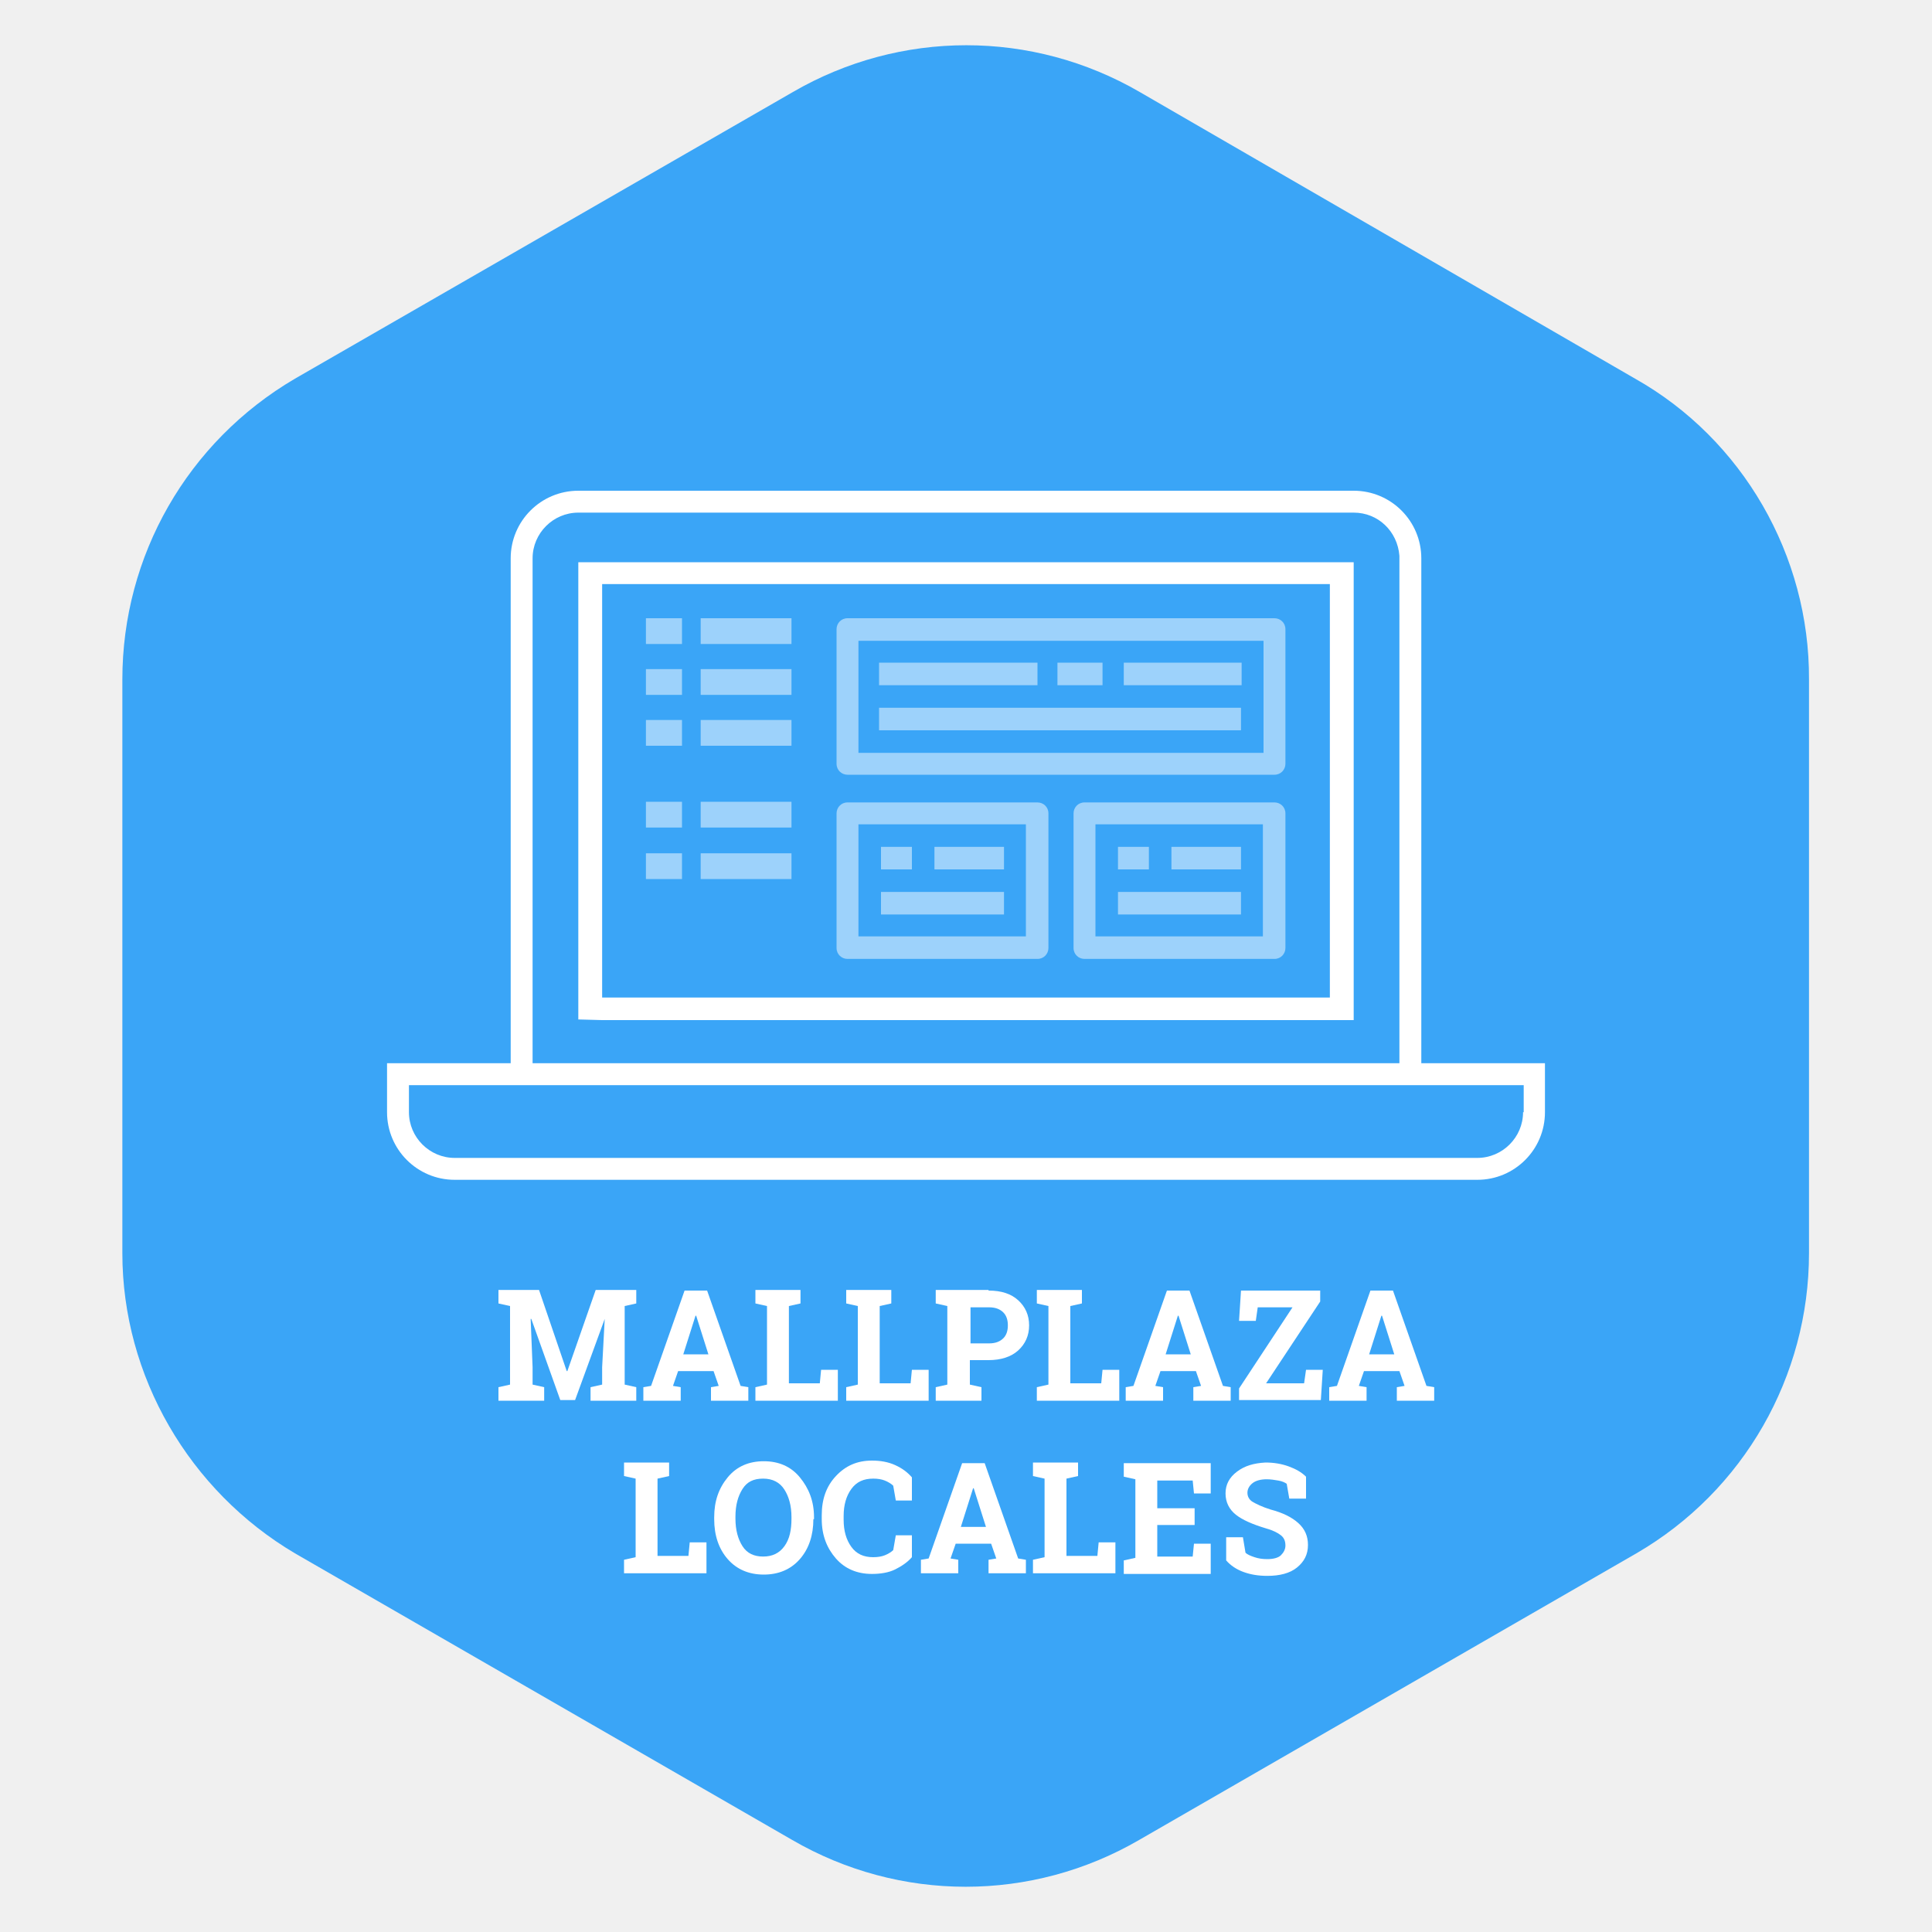
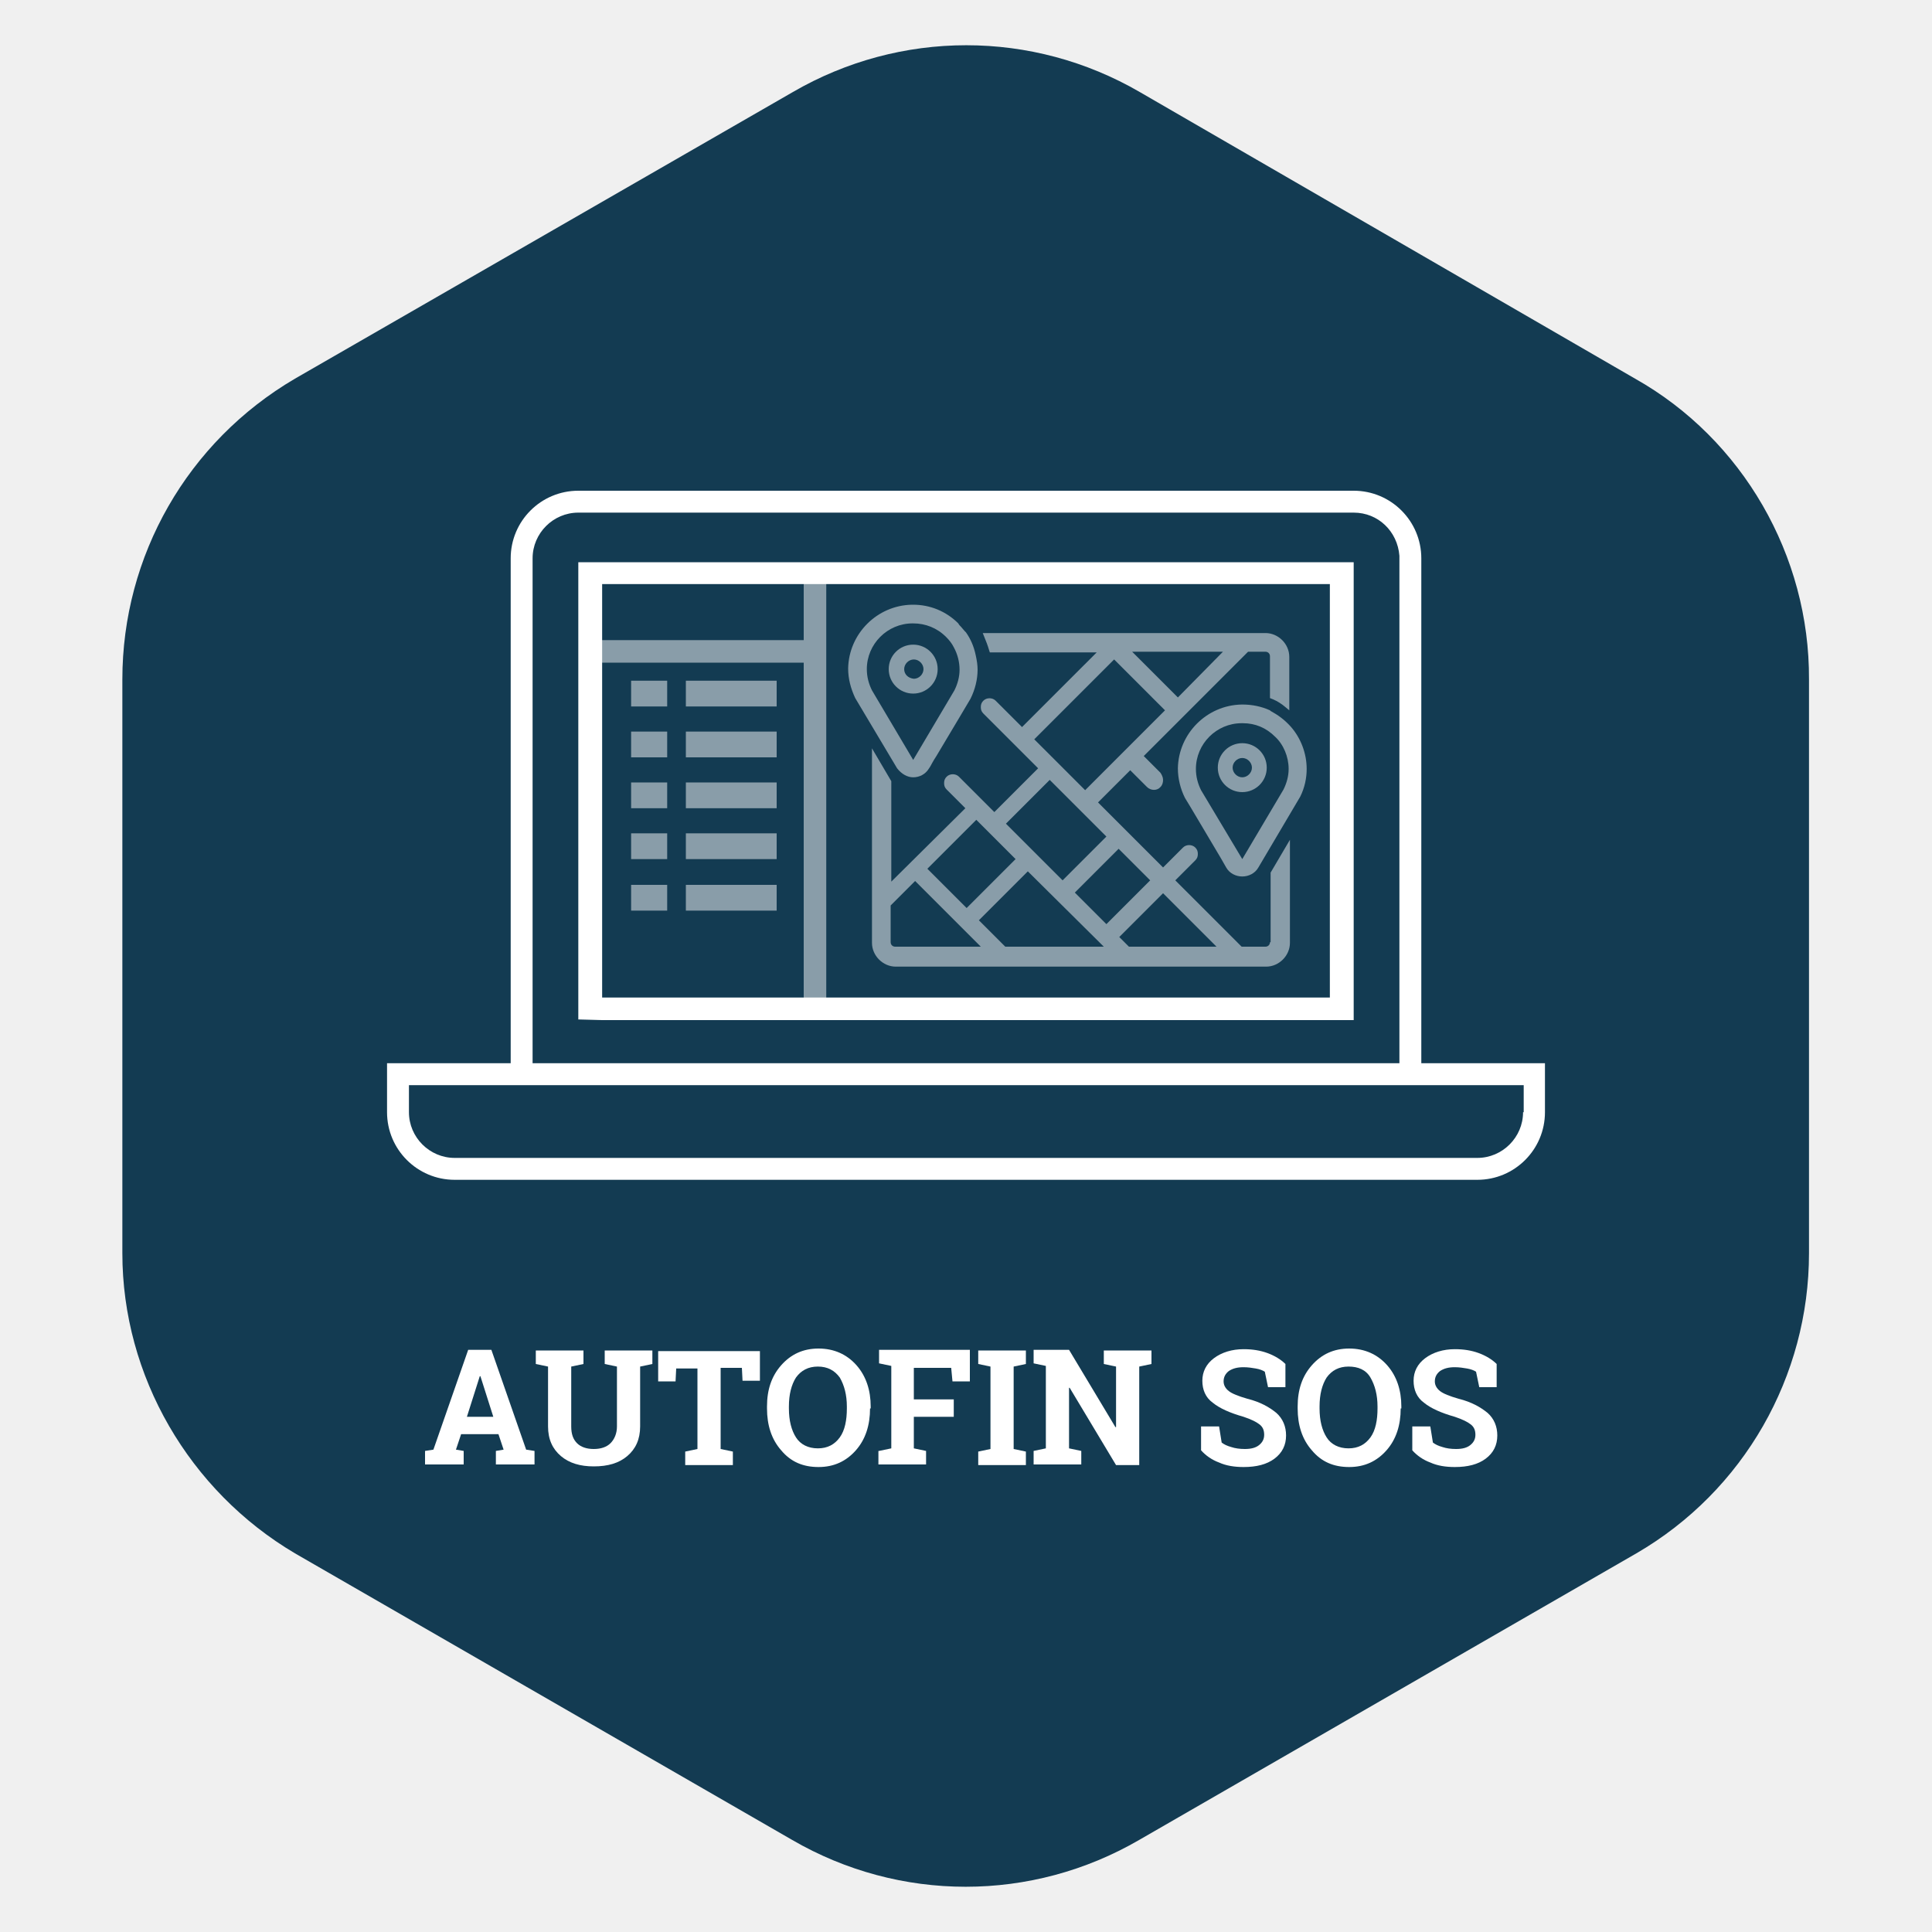
<svg xmlns="http://www.w3.org/2000/svg" version="1.1" id="Capa_1" x="0px" y="0px" viewBox="0 0 300 300" style="enable-background:new 0 0 300 300;" xml:space="preserve">
  <style type="text/css">
	.st0{display:none;}
	.st1{display:inline;fill:#51C2D1;}
- 	.st2{display:inline;fill:#133B52;}
+ 	.st2{fill:#133B52;}
	.st3{display:inline;fill:#EE5455;}
	.st4{display:inline;fill:#FACF48;}
	.st5{display:inline;fill:#6AEAB8;}
- 	.st6{fill:#3AA5F7;}
+ 	.st6{display:inline;fill:#3AA5F7;}
	.st7{display:inline;fill:#F39843;}
	.st8{display:inline;fill:#EF6769;}
	.st9{display:inline;fill:#8D49DD;}
	.st10{display:inline;fill:#0D427A;}
- 	.st11{fill:#FFFFFF;}
- 	.st12{opacity:0.5;}
+ 	.st11{enable-background:new    ;}
+ 	.st12{fill:#FFFFFF;}
+ 	.st13{opacity:0.5;}
</style>
  <g class="st0">
    <path class="st1" d="M253.9,56.8L177,12.3c-16.7-9.7-37.2-9.7-53.9,0L45.8,56.8C29.1,66.6,19,84.3,19,103.5v89.1   c0,19.1,10.4,36.9,26.8,46.6l77.2,44.5c16.7,9.7,37.2,9.7,53.9,0l77.2-44.5c16.7-9.7,26.8-27.5,26.8-46.6v-89.1   C281,84.3,270.6,66.2,253.9,56.8z" />
  </g>
-   <g class="st0">
-     <path class="st2" d="M253.9,56.8L177,12.3c-16.7-9.7-37.2-9.7-53.9,0L45.8,56.8C29.1,66.6,19,84.3,19,103.5v89.1   c0,19.1,10.4,36.9,26.8,46.6l77.2,44.5c16.7,9.7,37.2,9.7,53.9,0l77.2-44.5c16.7-9.7,26.8-27.5,26.8-46.6v-89.1   C281,84.3,270.6,66.2,253.9,56.8z" />
+   <g>
+     <g>
+       <path class="st2" d="M253.9,58.8L177,14.3c-16.7-9.7-37.2-9.7-53.9,0L45.8,58.8C29.1,68.6,19,86.3,19,105.5v89.1    c0,19.1,10.4,36.9,26.8,46.6l77.2,44.5c16.7,9.7,37.2,9.7,53.9,0l77.2-44.5c16.7-9.7,26.8-27.5,26.8-46.6v-89.1    C281,86.3,270.6,68.2,253.9,58.8z" />
+     </g>
  </g>
  <g id="Capa_3" class="st0">
    <path class="st3" d="M253.9,56.8L177,12.3c-16.7-9.7-37.2-9.7-53.9,0L45.8,56.8C29.1,66.6,19,84.3,19,103.5v89.1   c0,19.1,10.4,36.9,26.8,46.6l77.2,44.5c16.7,9.7,37.2,9.7,53.9,0l77.2-44.5c16.7-9.7,26.8-27.5,26.8-46.6v-89.1   C281,84.3,270.6,66.2,253.9,56.8z" />
  </g>
  <g id="Capa_4" class="st0">
    <path class="st4" d="M253.9,56.8L177,12.3c-16.7-9.7-37.2-9.7-53.9,0L45.8,56.8C29.1,66.6,19,84.3,19,103.5v89.1   c0,19.1,10.4,36.9,26.8,46.6l77.2,44.5c16.7,9.7,37.2,9.7,53.9,0l77.2-44.5c16.7-9.7,26.8-27.5,26.8-46.6v-89.1   C281,84.3,270.6,66.2,253.9,56.8z" />
  </g>
  <g id="Capa_5" class="st0">
    <path class="st5" d="M253.9,56.8L177,12.3c-16.7-9.7-37.2-9.7-53.9,0L45.8,56.8C29.1,66.6,19,84.3,19,103.5v89.1   c0,19.1,10.4,36.9,26.8,46.6l77.2,44.5c16.7,9.7,37.2,9.7,53.9,0l77.2-44.5c16.7-9.7,26.8-27.5,26.8-46.6v-89.1   C281,84.3,270.6,66.2,253.9,56.8z" />
  </g>
-   <g id="Capa_6">
-     <path class="st6" d="M253.9,58.8L177,14.3c-16.7-9.7-37.2-9.7-53.9,0L45.8,58.8C29.1,68.6,19,86.3,19,105.5v89.1   c0,19.1,10.4,36.9,26.8,46.6l77.2,44.5c16.7,9.7,37.2,9.7,53.9,0l77.2-44.5c16.7-9.7,26.8-27.5,26.8-46.6v-89.1   C281,86.3,270.6,68.2,253.9,58.8z" />
+   <g id="Capa_6" class="st0">
+     <path class="st6" d="M253.9,56.8L177,12.3c-16.7-9.7-37.2-9.7-53.9,0L45.8,56.8C29.1,66.6,19,84.3,19,103.5v89.1   c0,19.1,10.4,36.9,26.8,46.6l77.2,44.5c16.7,9.7,37.2,9.7,53.9,0l77.2-44.5c16.7-9.7,26.8-27.5,26.8-46.6v-89.1   C281,84.3,270.6,66.2,253.9,56.8z" />
  </g>
  <g id="Capa_7" class="st0">
    <path class="st7" d="M253.9,56.8L177,12.3c-16.7-9.7-37.2-9.7-53.9,0L45.8,56.8C29.1,66.6,19,84.3,19,103.5v89.1   c0,19.1,10.4,36.9,26.8,46.6l77.2,44.5c16.7,9.7,37.2,9.7,53.9,0l77.2-44.5c16.7-9.7,26.8-27.5,26.8-46.6v-89.1   C281,84.3,270.6,66.2,253.9,56.8z" />
  </g>
  <g id="Capa_8" class="st0">
    <path class="st8" d="M253.9,56.8L177,12.3c-16.7-9.7-37.2-9.7-53.9,0L45.8,56.8C29.1,66.6,19,84.3,19,103.5v89.1   c0,19.1,10.4,36.9,26.8,46.6l77.2,44.5c16.7,9.7,37.2,9.7,53.9,0l77.2-44.5c16.7-9.7,26.8-27.5,26.8-46.6v-89.1   C281,84.3,270.6,66.2,253.9,56.8z" />
  </g>
  <g id="Capa_9" class="st0">
    <path class="st9" d="M253.9,56.8L177,12.3c-16.7-9.7-37.2-9.7-53.9,0L45.8,56.8C29.1,66.6,19,84.3,19,103.5v89.1   c0,19.1,10.4,36.9,26.8,46.6l77.2,44.5c16.7,9.7,37.2,9.7,53.9,0l77.2-44.5c16.7-9.7,26.8-27.5,26.8-46.6v-89.1   C281,84.3,270.6,66.2,253.9,56.8z" />
  </g>
  <g id="Capa_10" class="st0">
    <path class="st10" d="M253.9,56.8L177,12.3c-16.7-9.7-37.2-9.7-53.9,0L45.8,56.8C29.1,66.6,19,84.3,19,103.5v89.1   c0,19.1,10.4,36.9,26.8,46.6l77.2,44.5c16.7,9.7,37.2,9.7,53.9,0l77.2-44.5c16.7-9.7,26.8-27.5,26.8-46.6v-89.1   C281,84.3,270.6,66.2,253.9,56.8z" />
  </g>
  <g>
-     <g>
-       <path class="st11" d="M93.9,204.8L93.9,204.8l-4.6,12.6H87l-4.5-12.6l-0.1,0l0.3,7.5v2.7l1.8,0.4v2.1h-7.1v-2.1l1.8-0.4v-12.2    l-1.8-0.4v-2.1h1.8h4.5l4.3,12.6h0.1l4.4-12.6h6.3v2.1l-1.8,0.4v12.2l1.8,0.4v2.1h-7.1v-2.1l1.8-0.4v-2.7L93.9,204.8z" />
-       <path class="st11" d="M99.9,215.4l1.2-0.2l5.2-14.8h3.5l5.2,14.8l1.2,0.2v2.1h-5.8v-2.1l1.2-0.2l-0.8-2.3h-5.5l-0.8,2.3l1.2,0.2    v2.1h-5.8V215.4z M106.1,210.3h3.9l-1.9-6H108L106.1,210.3z" />
-       <path class="st11" d="M117.3,217.5v-2.1l1.8-0.4v-12.2l-1.8-0.4v-2.1h1.8h3.4h1.8v2.1l-1.8,0.4v12h4.8l0.2-2.1h2.6v4.8H117.3z" />
-       <path class="st11" d="M131.4,217.5v-2.1l1.8-0.4v-12.2l-1.8-0.4v-2.1h1.8h3.4h1.8v2.1l-1.8,0.4v12h4.8l0.2-2.1h2.6v4.8H131.4z" />
-       <path class="st11" d="M153.5,200.4c2,0,3.5,0.5,4.6,1.5s1.7,2.3,1.7,3.9c0,1.6-0.6,2.9-1.7,3.9s-2.7,1.5-4.6,1.5h-2.9v3.8l1.8,0.4    v2.1h-7.1v-2.1l1.8-0.4v-12.2l-1.8-0.4v-2.1h1.8H153.5z M150.7,208.6h2.9c1,0,1.7-0.3,2.2-0.8s0.7-1.2,0.7-2c0-0.8-0.2-1.5-0.7-2    s-1.2-0.8-2.2-0.8h-2.9V208.6z" />
-       <path class="st11" d="M161,217.5v-2.1l1.8-0.4v-12.2l-1.8-0.4v-2.1h1.8h3.4h1.8v2.1l-1.8,0.4v12h4.8l0.2-2.1h2.6v4.8H161z" />
-       <path class="st11" d="M174.8,215.4l1.2-0.2l5.2-14.8h3.5l5.2,14.8l1.2,0.2v2.1h-5.8v-2.1l1.2-0.2l-0.8-2.3h-5.5l-0.8,2.3l1.2,0.2    v2.1h-5.8V215.4z M181,210.3h3.9l-1.9-6h-0.1L181,210.3z" />
-       <path class="st11" d="M205,200.4v1.7l-8.4,12.7h5.9l0.3-2.1h2.6l-0.3,4.7h-12.7v-1.8l8.3-12.6h-5.4l-0.3,2.1h-2.6l0.3-4.7H205z" />
-       <path class="st11" d="M206.4,215.4l1.2-0.2l5.2-14.8h3.5l5.2,14.8l1.2,0.2v2.1h-5.8v-2.1l1.2-0.2l-0.8-2.3h-5.5l-0.8,2.3l1.2,0.2    v2.1h-5.8V215.4z M212.6,210.3h3.9l-1.9-6h-0.1L212.6,210.3z" />
-       <path class="st11" d="M96.9,244.3v-2.1l1.8-0.4v-12.2l-1.8-0.4v-2.1h1.8h3.4h1.8v2.1l-1.8,0.4v12h4.8l0.2-2.1h2.6v4.8H96.9z" />
-       <path class="st11" d="M126.3,235.9c0,2.5-0.7,4.6-2.1,6.2s-3.3,2.4-5.6,2.4c-2.3,0-4.2-0.8-5.6-2.4s-2.1-3.7-2.1-6.2v-0.3    c0-2.5,0.7-4.5,2.1-6.2s3.3-2.5,5.6-2.5c2.3,0,4.2,0.8,5.6,2.5s2.2,3.7,2.2,6.2V235.9z M122.9,235.6c0-1.8-0.4-3.2-1.1-4.3    s-1.8-1.7-3.3-1.7s-2.5,0.5-3.2,1.6s-1.1,2.5-1.1,4.3v0.3c0,1.8,0.4,3.2,1.1,4.3s1.8,1.6,3.2,1.6c1.4,0,2.5-0.5,3.3-1.6    s1.1-2.5,1.1-4.3V235.6z" />
-       <path class="st11" d="M141.6,233h-2.5l-0.4-2.3c-0.3-0.3-0.8-0.6-1.3-0.8s-1.1-0.3-1.8-0.3c-1.5,0-2.6,0.5-3.4,1.6    s-1.2,2.5-1.2,4.2v0.6c0,1.7,0.4,3.1,1.2,4.2s1.9,1.6,3.4,1.6c0.7,0,1.3-0.1,1.8-0.3s1-0.5,1.3-0.8l0.4-2.3h2.5v3.4    c-0.7,0.8-1.6,1.4-2.6,1.9s-2.3,0.7-3.6,0.7c-2.3,0-4.2-0.8-5.6-2.4s-2.2-3.6-2.2-6.1v-0.6c0-2.5,0.7-4.5,2.2-6.1s3.3-2.4,5.6-2.4    c1.3,0,2.5,0.2,3.6,0.7s1.9,1.1,2.6,1.9V233z" />
-       <path class="st11" d="M143,242.2l1.2-0.2l5.2-14.8h3.5l5.2,14.8l1.2,0.2v2.1h-5.8v-2.1l1.2-0.2l-0.8-2.3h-5.5l-0.8,2.3l1.2,0.2    v2.1H143V242.2z M149.2,237.1h3.9l-1.9-6h-0.1L149.2,237.1z" />
-       <path class="st11" d="M160.4,244.3v-2.1l1.8-0.4v-12.2l-1.8-0.4v-2.1h1.8h3.4h1.8v2.1l-1.8,0.4v12h4.8l0.2-2.1h2.6v4.8H160.4z" />
-       <path class="st11" d="M185.5,236.8h-5.8v4.9h5.5l0.2-2h2.6v4.7h-13.5v-2.1l1.8-0.4v-12.2l-1.8-0.4v-2.1h1.8H188v4.7h-2.6l-0.2-2    h-5.5v4.3h5.8V236.8z" />
-       <path class="st11" d="M202.8,232.7h-2.6l-0.4-2.3c-0.3-0.2-0.7-0.4-1.3-0.5s-1.2-0.2-1.8-0.2c-0.9,0-1.7,0.2-2.2,0.6    s-0.8,0.9-0.8,1.5c0,0.6,0.3,1.1,0.8,1.4s1.5,0.8,2.8,1.2c1.9,0.5,3.3,1.2,4.3,2.1s1.5,2,1.5,3.4c0,1.5-0.6,2.6-1.7,3.5    s-2.7,1.3-4.6,1.3c-1.4,0-2.6-0.2-3.7-0.6s-2-1-2.7-1.8v-3.6h2.6l0.4,2.4c0.3,0.3,0.8,0.5,1.4,0.7s1.2,0.3,2,0.3    c0.9,0,1.7-0.2,2.1-0.6s0.7-0.9,0.7-1.5c0-0.7-0.2-1.2-0.7-1.6s-1.3-0.8-2.4-1.1c-2-0.6-3.6-1.3-4.6-2.1s-1.6-1.9-1.6-3.3    c0-1.4,0.6-2.5,1.8-3.4s2.6-1.3,4.4-1.4c1.3,0,2.5,0.2,3.6,0.6s2,0.9,2.7,1.6V232.7z" />
+     <g class="st11">
+       <path class="st12" d="M66,225.3l1.3-0.2l5.4-15.5h3.6l5.4,15.5l1.3,0.2v2.1H77v-2.1l1.2-0.2l-0.8-2.4h-5.8l-0.8,2.4l1.2,0.2v2.1    H66V225.3z M72.5,220h4.1l-2-6.3h-0.1L72.5,220z" />
+       <path class="st12" d="M90.6,209.7v2.1l-1.9,0.4v9.3c0,1.2,0.3,2,0.9,2.6c0.6,0.6,1.5,0.9,2.6,0.9c1.1,0,2-0.3,2.6-0.9s1-1.5,1-2.6    v-9.3l-1.9-0.4v-2.1h7.4v2.1l-1.9,0.4v9.3c0,2-0.7,3.5-2,4.6c-1.3,1.1-3,1.6-5.2,1.6c-2.1,0-3.8-0.5-5.1-1.6c-1.3-1.1-2-2.6-2-4.6    v-9.3l-1.9-0.4v-2.1h1.9h3.6H90.6z" />
+       <path class="st12" d="M118,209.7v4.7h-2.7l-0.1-2h-3.3V225l1.9,0.4v2.1h-7.4v-2.1l1.9-0.4v-12.5H105l-0.1,2h-2.7v-4.7H118z" />
+       <path class="st12" d="M135.1,218.7c0,2.6-0.7,4.8-2.2,6.5s-3.4,2.6-5.8,2.6c-2.4,0-4.3-0.8-5.8-2.6c-1.5-1.7-2.2-3.9-2.2-6.5v-0.3    c0-2.6,0.7-4.7,2.2-6.4c1.5-1.7,3.4-2.6,5.8-2.6c2.4,0,4.4,0.9,5.9,2.6c1.5,1.7,2.2,3.9,2.2,6.4V218.7z M131.5,218.4    c0-1.8-0.4-3.3-1.1-4.5c-0.8-1.1-1.9-1.7-3.4-1.7c-1.5,0-2.6,0.6-3.4,1.7c-0.7,1.1-1.1,2.6-1.1,4.5v0.3c0,1.9,0.4,3.4,1.1,4.5    c0.7,1.1,1.9,1.7,3.4,1.7c1.5,0,2.6-0.6,3.4-1.7s1.1-2.7,1.1-4.5V218.4z" />
+       <path class="st12" d="M136.5,225.3l1.9-0.4v-12.8l-1.9-0.4v-2.1h14.1v4.9h-2.7l-0.2-2.1h-5.8v4.9h6.2v2.7h-6.2v4.9l1.9,0.4v2.1    h-7.4V225.3z" />
+       <path class="st12" d="M151.9,211.8v-2.1h7.4v2.1l-1.9,0.4V225l1.9,0.4v2.1h-7.4v-2.1l1.9-0.4v-12.8L151.9,211.8z" />
+       <path class="st12" d="M178.8,209.7v2.1l-1.9,0.4v15.3h-3.6l-7.2-12l-0.1,0v9.4l1.9,0.4v2.1h-7.4v-2.1l1.9-0.4v-12.8l-1.9-0.4v-2.1    h1.9h3.6l7.2,12l0.1,0v-9.4l-1.9-0.4v-2.1h5.5H178.8z" />
+       <path class="st12" d="M199.6,215.4h-2.7l-0.5-2.4c-0.3-0.2-0.8-0.4-1.4-0.5s-1.2-0.2-1.9-0.2c-1,0-1.7,0.2-2.3,0.6    c-0.5,0.4-0.8,0.9-0.8,1.6c0,0.6,0.3,1.1,0.8,1.5s1.5,0.8,2.9,1.2c2,0.5,3.4,1.3,4.5,2.2c1,0.9,1.5,2.1,1.5,3.5    c0,1.5-0.6,2.7-1.8,3.6c-1.2,0.9-2.8,1.3-4.8,1.3c-1.4,0-2.7-0.2-3.8-0.7c-1.1-0.4-2.1-1.1-2.8-1.9v-3.7h2.8l0.4,2.5    c0.4,0.3,0.8,0.5,1.5,0.7c0.6,0.2,1.3,0.3,2.1,0.3c1,0,1.7-0.2,2.2-0.6c0.5-0.4,0.8-0.9,0.8-1.6c0-0.7-0.2-1.2-0.7-1.6    c-0.5-0.4-1.3-0.8-2.5-1.2c-2.1-0.6-3.7-1.3-4.8-2.2c-1.1-0.8-1.6-2-1.6-3.4c0-1.4,0.6-2.6,1.8-3.5c1.2-0.9,2.8-1.4,4.6-1.4    c1.4,0,2.6,0.2,3.7,0.6c1.1,0.4,2.1,1,2.8,1.7V215.4z" />
+       <path class="st12" d="M217.5,218.7c0,2.6-0.7,4.8-2.2,6.5s-3.4,2.6-5.8,2.6c-2.4,0-4.3-0.8-5.8-2.6c-1.5-1.7-2.2-3.9-2.2-6.5v-0.3    c0-2.6,0.7-4.7,2.2-6.4s3.4-2.6,5.8-2.6c2.4,0,4.4,0.9,5.9,2.6c1.5,1.7,2.2,3.9,2.2,6.4V218.7z M213.9,218.4    c0-1.8-0.4-3.3-1.1-4.5s-1.9-1.7-3.4-1.7s-2.6,0.6-3.4,1.7c-0.7,1.1-1.1,2.6-1.1,4.5v0.3c0,1.9,0.4,3.4,1.1,4.5    c0.7,1.1,1.9,1.7,3.4,1.7c1.5,0,2.6-0.6,3.4-1.7c0.8-1.1,1.1-2.7,1.1-4.5V218.4z" />
+       <path class="st12" d="M232.4,215.4h-2.7l-0.5-2.4c-0.3-0.2-0.8-0.4-1.4-0.5s-1.2-0.2-1.9-0.2c-1,0-1.7,0.2-2.3,0.6    c-0.5,0.4-0.8,0.9-0.8,1.6c0,0.6,0.3,1.1,0.8,1.5s1.5,0.8,2.9,1.2c2,0.5,3.4,1.3,4.5,2.2c1,0.9,1.5,2.1,1.5,3.5    c0,1.5-0.6,2.7-1.8,3.6c-1.2,0.9-2.8,1.3-4.8,1.3c-1.4,0-2.7-0.2-3.8-0.7c-1.1-0.4-2.1-1.1-2.8-1.9v-3.7h2.8l0.4,2.5    c0.4,0.3,0.8,0.5,1.5,0.7c0.6,0.2,1.3,0.3,2.1,0.3c1,0,1.7-0.2,2.2-0.6c0.5-0.4,0.8-0.9,0.8-1.6c0-0.7-0.2-1.2-0.7-1.6    c-0.5-0.4-1.3-0.8-2.5-1.2c-2.1-0.6-3.7-1.3-4.8-2.2c-1.1-0.8-1.6-2-1.6-3.4c0-1.4,0.6-2.6,1.8-3.5c1.2-0.9,2.8-1.4,4.6-1.4    c1.4,0,2.6,0.2,3.7,0.6c1.1,0.4,2.1,1,2.8,1.7V215.4z" />
    </g>
  </g>
  <g>
    <g>
-       <path class="st11" d="M220.7,165.1v-10.9v-2.5v-65c0-5.8-4.7-10.5-10.5-10.5H89.8c-5.8,0-10.5,4.7-10.5,10.5v50.5v12.3v15.6H60.1    v7.6c0,5.8,4.7,10.5,10.5,10.5h158.8c5.8,0,10.5-4.7,10.5-10.5v-7.6H220.7z M82.7,137.2V86.7c0-3.9,3.2-7.1,7.1-7.1h120.4    c3.8,0,6.8,2.9,7.1,6.7l0,0v65.4v2.5v10.9H82.7v-15.6V137.2z M236.5,172.7c0,3.9-3.2,7.1-7.1,7.1H70.6c-3.9,0-7.1-3.2-7.1-7.1    v-4.2h173.1v4.2H236.5z" />
-       <path class="st11" d="M93.5,158.4h113l0,0h3.7v-4.2v-2.5V87.3H93.5l0,0h-3.7v49.9v12.3v8.8L93.5,158.4L93.5,158.4z M93.5,149.5    v-12.3V90.7h113v60.9v2.5v0.8h-113V149.5z" />
-       <g class="st12">
+       <g>
+         <path class="st12" d="M220.7,165.1v-10.9v-2.5v-65c0-5.8-4.7-10.5-10.5-10.5H89.8c-5.8,0-10.5,4.7-10.5,10.5v50.5v12.3v15.6H60.1     v7.6c0,5.8,4.7,10.5,10.5,10.5h158.8c5.8,0,10.5-4.7,10.5-10.5v-7.6L220.7,165.1L220.7,165.1z M82.7,137.2V86.7     c0-3.9,3.2-7.1,7.1-7.1h120.4c3.8,0,6.8,2.9,7.1,6.7l0,0v65.4v2.5v10.9H82.7v-15.6V137.2z M236.5,172.7c0,3.9-3.2,7.1-7.1,7.1     H70.6c-3.9,0-7.1-3.2-7.1-7.1v-4.2h173.1v4.2H236.5z" />
+       </g>
+       <g>
+         <path class="st12" d="M93.5,158.4h113l0,0h3.7v-4.2v-2.5V87.3H93.5l0,0h-3.7v49.9v12.3v8.8L93.5,158.4L93.5,158.4z M93.5,149.5     v-12.3V90.7h113v60.9v2.5v0.8h-113V149.5z" />
+       </g>
+       <g class="st13">
        <g>
-           <path class="st11" d="M100.3,96h5.6v4h-5.6V96z" />
-           <path class="st11" d="M108.8,96h14.1v4h-14.1V96z" />
-           <path class="st11" d="M100.3,103.9h5.6v4h-5.6V103.9z" />
-           <path class="st11" d="M108.8,103.9h14.1v4h-14.1V103.9z" />
-           <path class="st11" d="M100.3,111.8h5.6v4h-5.6V111.8z" />
-           <path class="st11" d="M108.8,111.8h14.1v4h-14.1V111.8z" />
+           <g>
+             <g>
+               <path class="st12" d="M98,105.7h5.6v4H98V105.7z" />
+             </g>
+             <g>
+               <path class="st12" d="M106.5,105.7h14.1v4h-14.1V105.7z" />
+             </g>
+             <g>
+               <path class="st12" d="M98,113.6h5.6v4H98V113.6z" />
+             </g>
+             <g>
+               <path class="st12" d="M106.5,113.6h14.1v4h-14.1V113.6z" />
+             </g>
+             <g>
+               <path class="st12" d="M98,121.5h5.6v4H98V121.5z" />
+             </g>
+             <g>
+               <path class="st12" d="M106.5,121.5h14.1v4h-14.1V121.5z" />
+             </g>
+           </g>
+           <g>
+             <g>
+               <path class="st12" d="M98,129.4h5.6v4H98V129.4z" />
+             </g>
+             <g>
+               <path class="st12" d="M106.5,129.4h14.1v4h-14.1V129.4z" />
+             </g>
+             <g>
+               <path class="st12" d="M98,137.4h5.6v4H98V137.4z" />
+             </g>
+             <g>
+               <path class="st12" d="M106.5,137.4h14.1v4h-14.1V137.4z" />
+             </g>
+           </g>
        </g>
-         <g>
-           <path class="st11" d="M100.3,124.5h5.6v4h-5.6V124.5z" />
-           <path class="st11" d="M108.8,124.5h14.1v4h-14.1V124.5z" />
-           <path class="st11" d="M100.3,132.5h5.6v4h-5.6V132.5z" />
-           <path class="st11" d="M108.8,132.5h14.1v4h-14.1V132.5z" />
-         </g>
-         <g>
-           <path class="st11" d="M197.9,120.3c1,0,1.7-0.8,1.7-1.7V97.7c0-1-0.8-1.7-1.7-1.7h-66.3c-1,0-1.7,0.8-1.7,1.7v20.9      c0,1,0.8,1.7,1.7,1.7C131.6,120.3,197.9,120.3,197.9,120.3z M133.3,99.5h62.9v17.4h-62.9L133.3,99.5L133.3,99.5z" />
-           <path class="st11" d="M164.2,102.9h7v3.5h-7V102.9z" />
-           <path class="st11" d="M174.5,102.9h18.3v3.5h-18.3V102.9z" />
-           <path class="st11" d="M136.5,102.9h24.6v3.5h-24.6V102.9z" />
-           <path class="st11" d="M136.5,109.9h56.2v3.5h-56.2V109.9z" />
-         </g>
-         <g>
-           <path class="st11" d="M197.9,148.9c1,0,1.7-0.8,1.7-1.7v-20.9c0-1-0.8-1.7-1.7-1.7h-29.5c-1,0-1.7,0.8-1.7,1.7v20.9      c0,1,0.8,1.7,1.7,1.7H197.9z M170.1,128h26v17.4h-26V128z" />
-           <path class="st11" d="M173.6,131.5h4.8v3.5h-4.8V131.5z" />
-           <path class="st11" d="M181.9,131.5h10.8v3.5h-10.8V131.5z" />
-           <path class="st11" d="M173.6,138.5h19.1v3.5h-19.1V138.5z" />
-         </g>
-         <g>
-           <path class="st11" d="M161.1,148.9c1,0,1.7-0.8,1.7-1.7v-20.9c0-1-0.8-1.7-1.7-1.7h-29.5c-1,0-1.7,0.8-1.7,1.7v20.9      c0,1,0.8,1.7,1.7,1.7H161.1z M133.3,128h26v17.4h-26V128z" />
-           <path class="st11" d="M136.8,131.5h4.8v3.5h-4.8V131.5z" />
-           <path class="st11" d="M145.1,131.5h10.8v3.5h-10.8V131.5z" />
-           <path class="st11" d="M136.8,138.5h19.1v3.5h-19.1V138.5z" />
-         </g>
+       </g>
+       <g class="st13">
+         <polygon class="st12" points="124.8,89.5 124.8,99.4 93.2,99.4 93.2,102.9 124.8,102.9 124.8,155.4 128.3,155.4 128.3,89.5         " />
      </g>
    </g>
  </g>
+   <g class="st13">
+     <path class="st12" d="M197.2,146.3c0,0.4-0.3,0.7-0.7,0.7l-3.7,0l-10.3-10.3l3.1-3.1c0.3-0.3,0.4-0.6,0.4-1c0-0.4-0.1-0.7-0.4-1   c-0.5-0.5-1.4-0.5-1.9,0l-3.1,3.1l-10.1-10.1l5-5l2.6,2.6c0.6,0.6,1.6,0.6,2.1,0c0.3-0.3,0.4-0.7,0.4-1.1s-0.2-0.8-0.4-1.1   l-2.6-2.6l16.2-16.2l2.7,0c0.4,0,0.7,0.3,0.7,0.7v6.2l0,0.3l0.5,0.2c0.7,0.3,1.3,0.7,1.9,1.2l0.6,0.5V102c0-2-1.7-3.7-3.7-3.7   l-43.9,0l0.2,0.5c0.3,0.7,0.6,1.5,0.8,2.2l0.1,0.3l16.6,0l-11.6,11.6l-4.1-4.1c-0.5-0.5-1.4-0.5-1.9,0c-0.3,0.3-0.4,0.6-0.4,1   c0,0.4,0.1,0.7,0.4,1l8.5,8.5l-6.8,6.8l-5.5-5.5c-0.5-0.5-1.4-0.5-1.9,0c-0.3,0.3-0.4,0.6-0.4,1c0,0.4,0.1,0.7,0.4,1l2.9,2.9   l-11.5,11.4v-15.6l-3-5.1v30.2c0,2,1.7,3.7,3.7,3.7l57.5,0c2,0,3.7-1.7,3.7-3.7v-16l-3,5.1V146.3z M182.9,108.3l-7.1-7.1l14.1,0   L182.9,108.3z M160.6,114.8l12.4-12.4l7.9,7.9l-12.4,12.4L160.6,114.8z M171.4,147l-15.3,0l-4.1-4.1l7.6-7.6L171.4,147z    M156.2,127.9l6.8-6.8l8.8,8.8l-6.8,6.8L156.2,127.9z M166.9,138.6l6.8-6.8l4.9,4.9l-6.8,6.8L166.9,138.6z M150.1,141l-6.1-6.1   l7.6-7.6l6.1,6.1L150.1,141z M138.3,140.6l3.8-3.8l10.2,10.2l-13.3,0c-0.4,0-0.7-0.3-0.7-0.7V140.6z M173.8,145.5l6.8-6.8l8.3,8.3   l-13.6,0L173.8,145.5z" />
+     <path class="st12" d="M141.8,120.7c1,0,1.9-0.5,2.4-1.3l0,0l0.2-0.3c0.2-0.3,0.4-0.8,1-1.7c2.5-4.2,5.2-8.7,5.3-8.9   c0.7-1.4,1.1-3,1.1-4.5c0-0.7-0.1-1.4-0.3-2.3c-0.3-1.4-0.8-2.5-1.5-3.5l-0.2-0.2c-0.2-0.2-0.4-0.5-0.6-0.7l-0.1-0.1   c-0.1-0.1-0.2-0.2-0.3-0.4c-1.9-1.9-4.4-2.9-7-2.9l-0.2,0c-5.4,0.1-9.8,4.5-9.9,9.9c0,1.6,0.4,3.1,1.1,4.6l6.5,10.9   C140,120.2,140.9,120.7,141.8,120.7z M134.6,103.9c0-3.9,3.2-7.1,7.1-7.1c0,0,0.1,0,0.1,0c1.9,0,3.7,0.7,5.1,2.1   c0.5,0.5,0.9,1,1.2,1.6c0.6,1.1,0.9,2.3,0.9,3.5c0,1.1-0.3,2.2-0.8,3.2l-6.4,10.8l-6.4-10.8C134.9,106.2,134.6,105.1,134.6,103.9z" />
+     <path class="st12" d="M141.8,107.7c2.1,0,3.8-1.7,3.8-3.8s-1.7-3.8-3.8-3.8c-2.1,0-3.8,1.7-3.8,3.8S139.7,107.7,141.8,107.7z    M140.4,103.9c0-0.8,0.7-1.5,1.5-1.5c0.8,0,1.5,0.7,1.5,1.5s-0.7,1.5-1.5,1.5C141,105.3,140.4,104.7,140.4,103.9z" />
+     <path class="st12" d="M200.4,112.8c-1-1.1-2-1.8-3.1-2.4l-0.1-0.1c-1.3-0.6-2.8-0.9-4.2-0.9l-0.2,0c-5.4,0.1-9.8,4.5-9.9,9.9   c0,1.6,0.4,3.2,1.1,4.6c0.1,0.1,4.4,7.4,5.6,9.4l0.8,1.4c0.5,0.9,1.5,1.4,2.5,1.4s2-0.5,2.5-1.4l6.5-11c0.7-1.4,1-2.9,1-4.3   C202.9,117,202,114.6,200.4,112.8z M200.1,119.4c0,1.1-0.3,2.2-0.8,3.2l-6.4,10.8l-6.4-10.7c-0.5-1-0.8-2.1-0.8-3.3   c0-3.9,3.2-7.1,7.1-7.1h0c0.1,0,0.1,0,0.2,0c1.9,0,3.6,0.7,5,2.1C199.3,115.6,200.1,117.5,200.1,119.4z M197,110.7   C197,110.7,197,110.7,197,110.7L197,110.7L197,110.7z" />
+     <path class="st12" d="M192.9,115.4c-2.1,0-3.8,1.7-3.8,3.8s1.7,3.8,3.8,3.8s3.8-1.7,3.8-3.8S195,115.4,192.9,115.4z M194.4,119.2   c0,0.8-0.7,1.5-1.5,1.5s-1.5-0.7-1.5-1.5s0.7-1.5,1.5-1.5S194.4,118.4,194.4,119.2z" />
+   </g>
</svg>
